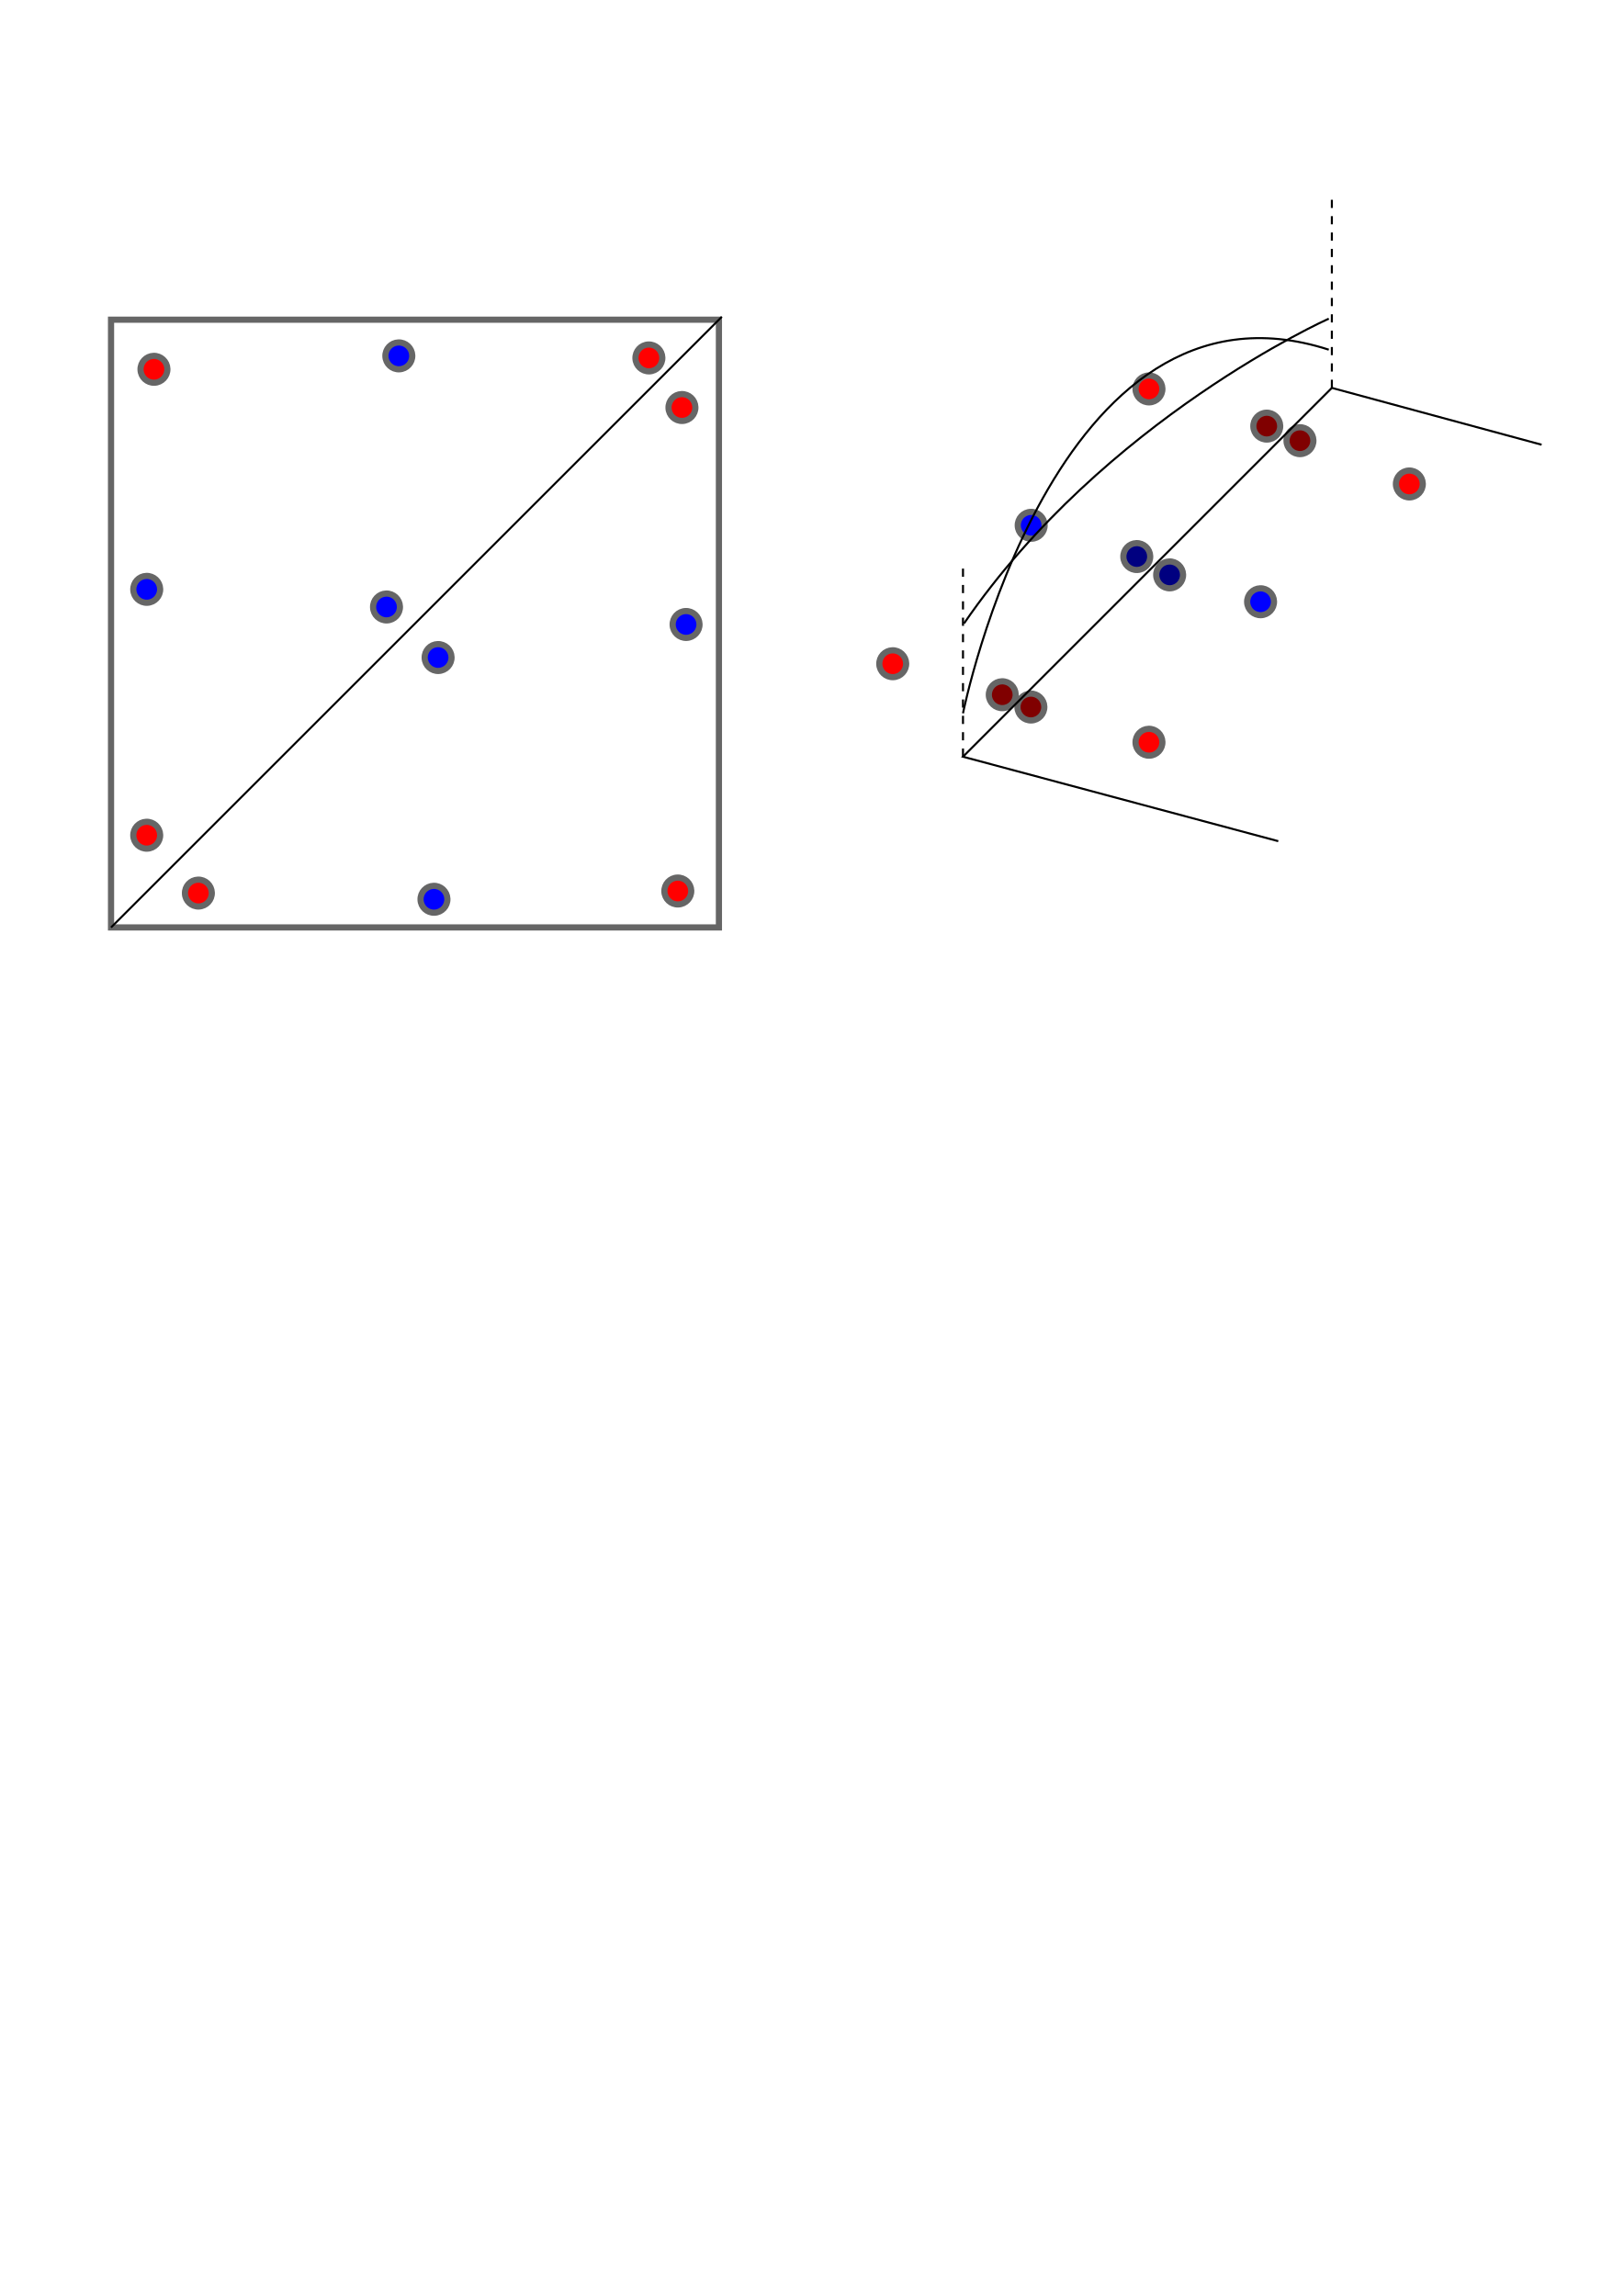
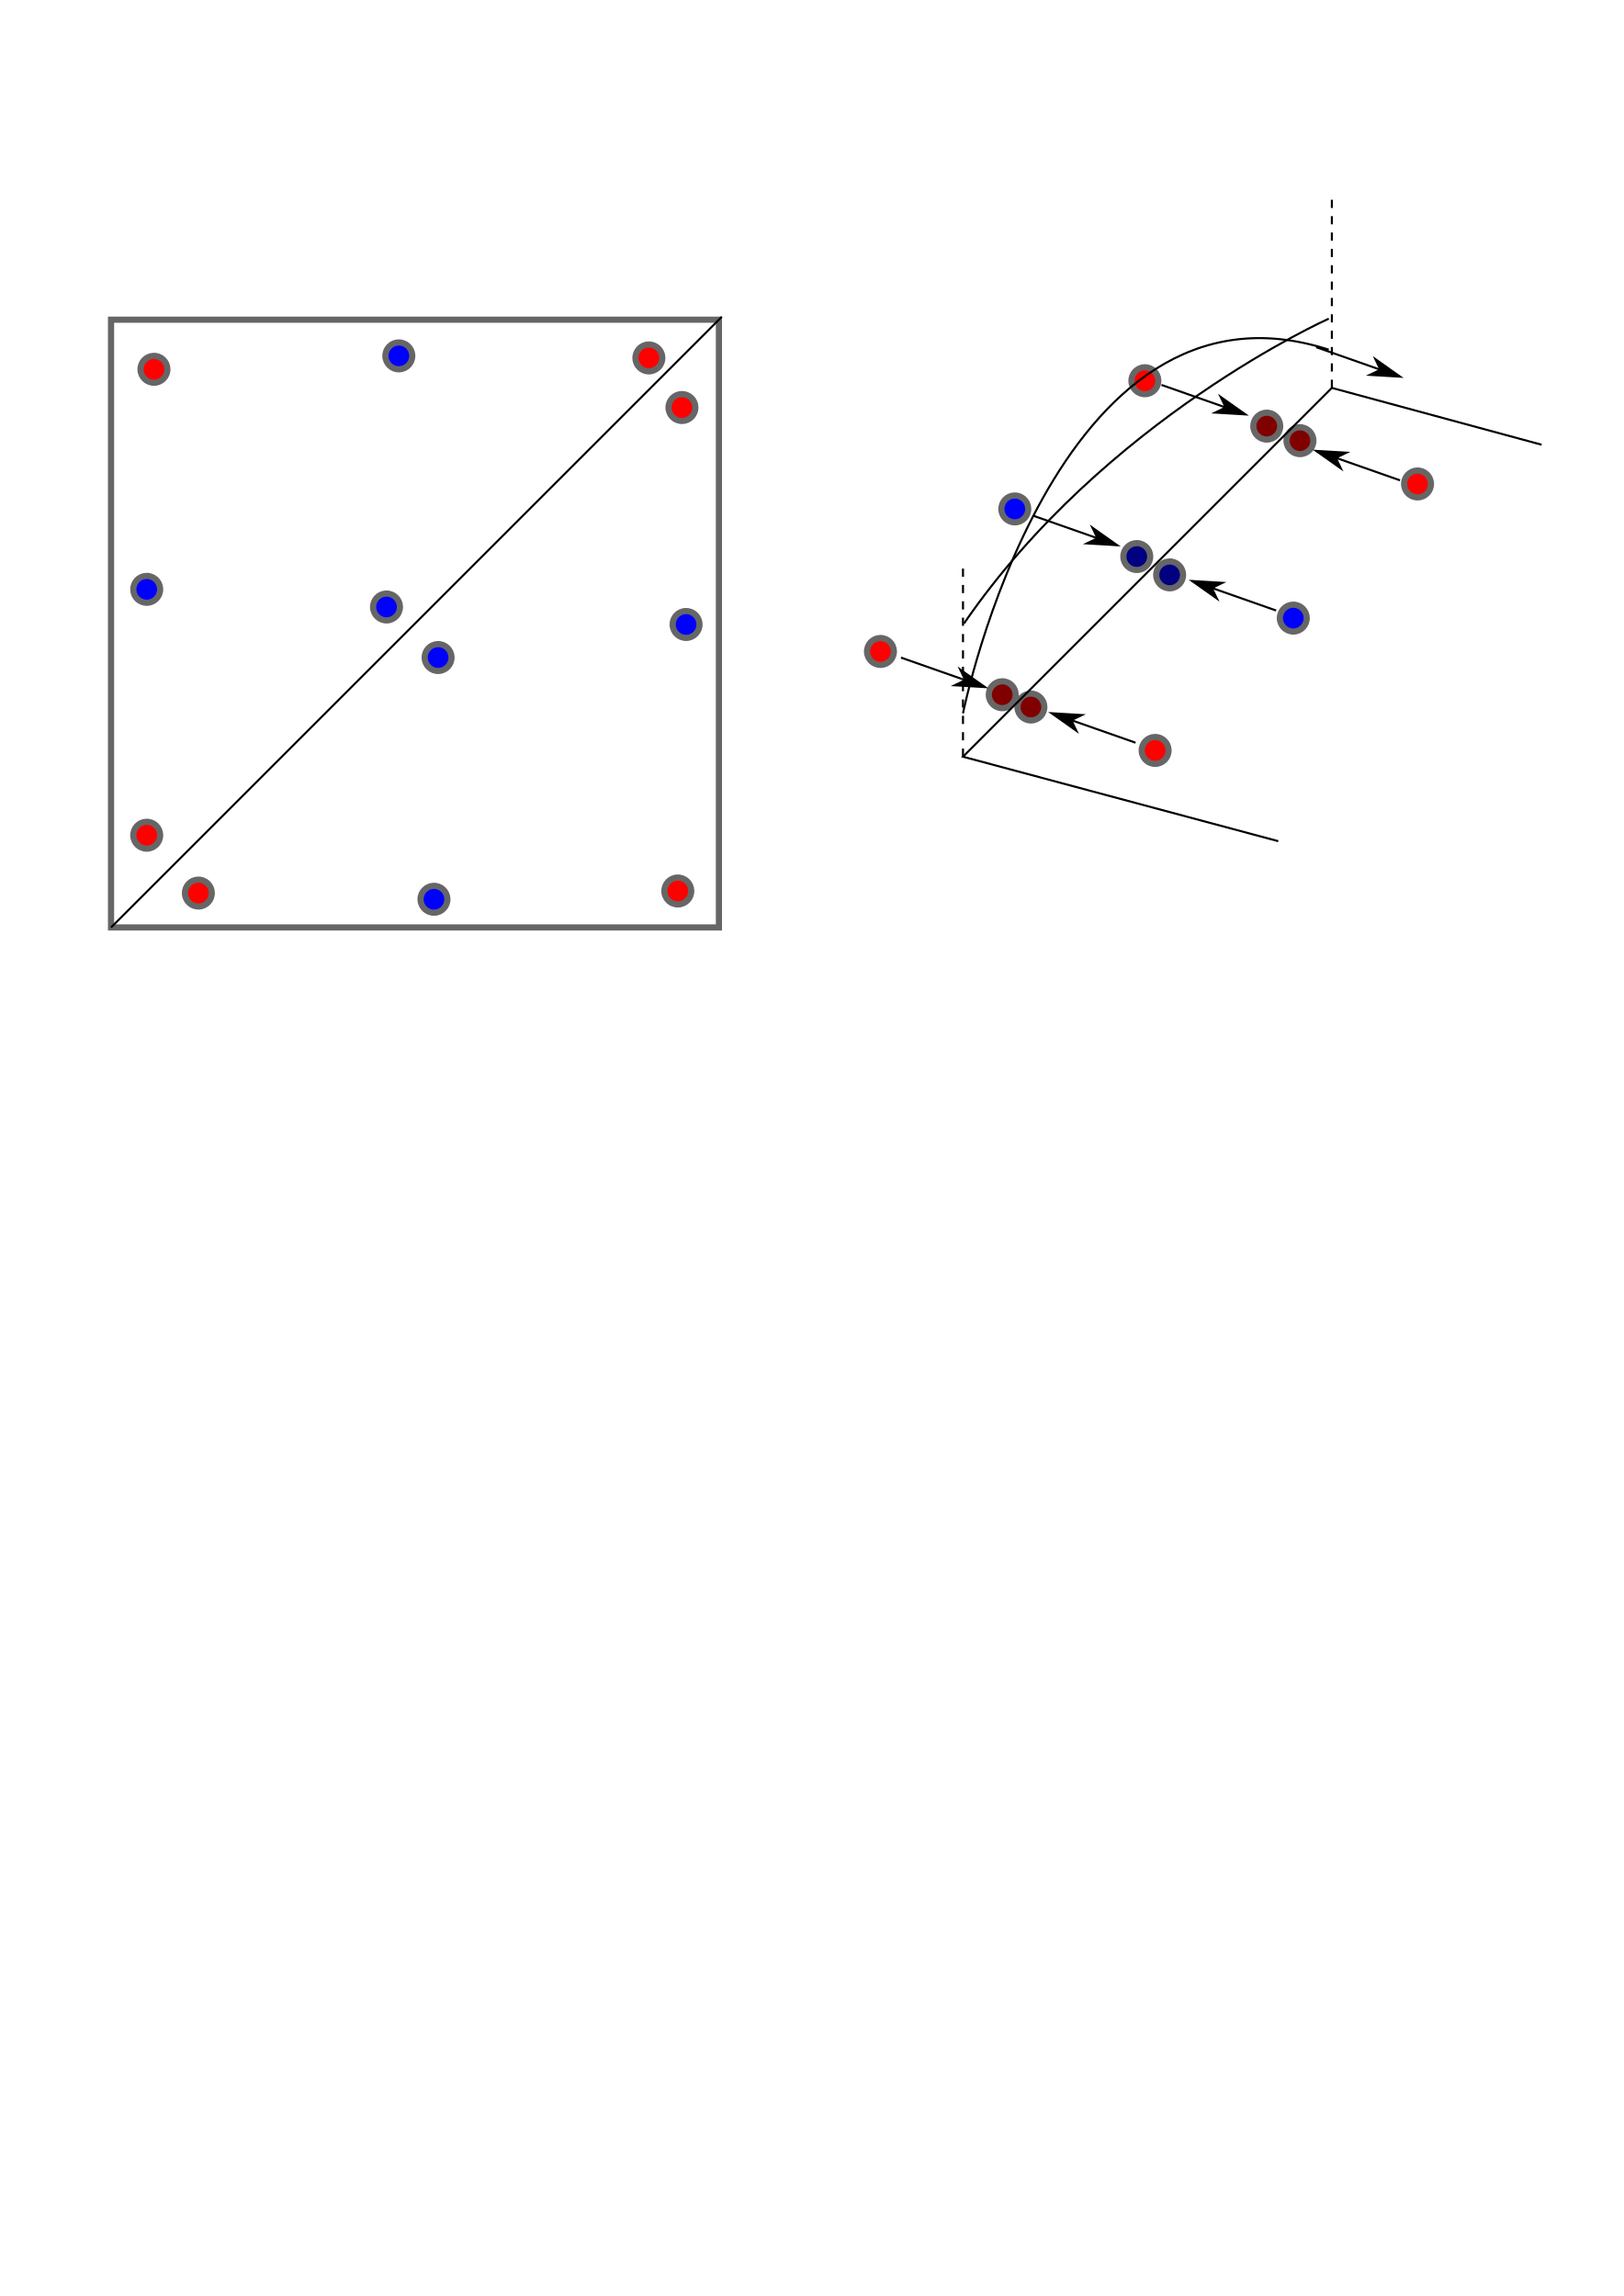
<svg xmlns="http://www.w3.org/2000/svg" width="210mm" height="297mm" viewBox="0 0 210 297" version="1.1" id="svg8">
-   <defs id="defs2" />
+   <defs id="defs2">
+     <marker orient="auto" refY="0.0" refX="0.0" id="Arrow1Lstart" style="overflow:visible">
+       <path id="path846" d="M 0.0,0.0 L 5.0,-5.0 L -12.5,0.0 L 5.0,5.0 L 0.0,0.0 z " style="fill-rule:evenodd;stroke:#000000;stroke-width:1pt;stroke-opacity:1;fill:#000000;fill-opacity:1" transform="scale(0.8) translate(12.5,0)" />
+     </marker>
+     <marker orient="auto" refY="0.0" refX="0.0" id="Arrow1Lend" style="overflow:visible;">
+       <path id="path849" d="M 0.0,0.0 L 5.0,-5.0 L -12.5,0.0 L 5.0,5.0 L 0.0,0.0 z " style="fill-rule:evenodd;stroke:#000000;stroke-width:1pt;stroke-opacity:1;fill:#000000;fill-opacity:1" transform="scale(0.8) rotate(180) translate(12.5,0)" />
+     </marker>
+     <marker orient="auto" refY="0" refX="0" id="Arrow1Lend-3" style="overflow:visible">
+       <path id="path849-6" d="M 0,0 5,-5 -12.5,0 5,5 Z" style="fill:#000000;fill-opacity:1;fill-rule:evenodd;stroke:#000000;stroke-width:1pt;stroke-opacity:1" transform="matrix(-0.8,0,0,-0.8,-10,0)" />
+     </marker>
+     <marker orient="auto" refY="0" refX="0" id="Arrow1Lend-5" style="overflow:visible">
+       <path id="path849-3" d="M 0,0 5,-5 -12.5,0 5,5 Z" style="fill:#000000;fill-opacity:1;fill-rule:evenodd;stroke:#000000;stroke-width:1pt;stroke-opacity:1" transform="matrix(-0.8,0,0,-0.8,-10,0)" />
+     </marker>
+     <marker orient="auto" refY="0" refX="0" id="Arrow1Lend-6" style="overflow:visible">
+       <path id="path849-2" d="M 0,0 5,-5 -12.5,0 5,5 Z" style="fill:#000000;fill-opacity:1;fill-rule:evenodd;stroke:#000000;stroke-width:1pt;stroke-opacity:1" transform="matrix(-0.8,0,0,-0.8,-10,0)" />
+     </marker>
+     <marker orient="auto" refY="0" refX="0" id="Arrow1Lstart-1" style="overflow:visible">
+       <path id="path846-2" d="M 0,0 5,-5 -12.5,0 5,5 Z" style="fill:#000000;fill-opacity:1;fill-rule:evenodd;stroke:#000000;stroke-width:1pt;stroke-opacity:1" transform="matrix(0.8,0,0,0.8,10,0)" />
+     </marker>
+     <marker orient="auto" refY="0" refX="0" id="Arrow1Lstart-0" style="overflow:visible">
+       <path id="path846-9" d="M 0,0 5,-5 -12.5,0 5,5 Z" style="fill:#000000;fill-opacity:1;fill-rule:evenodd;stroke:#000000;stroke-width:1pt;stroke-opacity:1" transform="matrix(0.8,0,0,0.8,10,0)" />
+     </marker>
+     <marker orient="auto" refY="0" refX="0" id="Arrow1Lstart-6" style="overflow:visible">
+       <path id="path846-0" d="M 0,0 5,-5 -12.5,0 5,5 Z" style="fill:#000000;fill-opacity:1;fill-rule:evenodd;stroke:#000000;stroke-width:1pt;stroke-opacity:1" transform="matrix(0.8,0,0,0.8,10,0)" />
+     </marker>
+   </defs>
  <g id="layer1">
    <g id="g887" transform="translate(-26.45968,-2.405426)">
      <rect y="43.756" x="40.821" height="78.619" width="78.619" id="rect815" style="opacity:1;fill:none;fill-opacity:1;stroke:#666666;stroke-width:0.8;stroke-linecap:round;stroke-miterlimit:4;stroke-dasharray:none;stroke-dashoffset:0;stroke-opacity:1" />
      <path id="path817" d="M 40.821,122.375 119.818,43.378" style="fill:none;stroke:#000000;stroke-width:0.265px;stroke-linecap:butt;stroke-linejoin:miter;stroke-opacity:1" />
      <path d="m 44.635,50.237 a 1.737,1.737 0 0 1 1.675,-1.797 1.737,1.737 0 0 1 1.797,1.674 1.737,1.737 0 0 1 -1.673,1.798 1.737,1.737 0 0 1 -1.799,-1.672" id="path819" style="opacity:1;fill:#ff0000;fill-opacity:1;stroke:#666666;stroke-width:0.8;stroke-linecap:round;stroke-miterlimit:4;stroke-dasharray:none;stroke-dashoffset:0;stroke-opacity:1" />
      <path d="m 43.7,110.506 a 1.737,1.737 0 0 1 1.675,-1.797 1.737,1.737 0 0 1 1.797,1.674 1.737,1.737 0 0 1 -1.673,1.798 1.737,1.737 0 0 1 -1.799,-1.672" id="path819-3" style="opacity:1;fill:#ff0000;fill-opacity:1;stroke:#666666;stroke-width:0.8;stroke-linecap:round;stroke-miterlimit:4;stroke-dasharray:none;stroke-dashoffset:0;stroke-opacity:1" />
      <path d="m 108.646,48.767 a 1.737,1.737 0 0 1 1.675,-1.797 1.737,1.737 0 0 1 1.797,1.674 1.737,1.737 0 0 1 -1.673,1.798 1.737,1.737 0 0 1 -1.799,-1.672" id="path819-6" style="opacity:1;fill:#ff0000;fill-opacity:1;stroke:#666666;stroke-width:0.8;stroke-linecap:round;stroke-miterlimit:4;stroke-dasharray:none;stroke-dashoffset:0;stroke-opacity:1" />
      <path d="m 112.922,55.181 a 1.737,1.737 0 0 1 1.675,-1.797 1.737,1.737 0 0 1 1.797,1.674 1.737,1.737 0 0 1 -1.673,1.798 1.737,1.737 0 0 1 -1.799,-1.672" id="path819-7" style="opacity:1;fill:#ff0000;fill-opacity:1;stroke:#666666;stroke-width:0.8;stroke-linecap:round;stroke-miterlimit:4;stroke-dasharray:none;stroke-dashoffset:0;stroke-opacity:1" />
      <path d="m 50.381,117.99 a 1.737,1.737 0 0 1 1.675,-1.797 1.737,1.737 0 0 1 1.797,1.674 1.737,1.737 0 0 1 -1.673,1.798 1.737,1.737 0 0 1 -1.799,-1.672" id="path819-5" style="opacity:1;fill:#ff0000;fill-opacity:1;stroke:#666666;stroke-width:0.8;stroke-linecap:round;stroke-miterlimit:4;stroke-dasharray:none;stroke-dashoffset:0;stroke-opacity:1" />
      <path d="m 112.388,117.723 a 1.737,1.737 0 0 1 1.675,-1.797 1.737,1.737 0 0 1 1.797,1.674 1.737,1.737 0 0 1 -1.673,1.798 1.737,1.737 0 0 1 -1.799,-1.672" id="path819-35" style="opacity:1;fill:#ff0000;fill-opacity:1;stroke:#666666;stroke-width:0.8;stroke-linecap:round;stroke-miterlimit:4;stroke-dasharray:none;stroke-dashoffset:0;stroke-opacity:1" />
      <path d="m 76.306,48.5 a 1.737,1.737 0 0 1 1.675,-1.797 1.737,1.737 0 0 1 1.797,1.674 1.737,1.737 0 0 1 -1.673,1.798 1.737,1.737 0 0 1 -1.799,-1.672" id="path819-60" style="opacity:1;fill:#0000ff;fill-opacity:1;stroke:#666666;stroke-width:0.8;stroke-linecap:round;stroke-miterlimit:4;stroke-dasharray:none;stroke-dashoffset:0;stroke-opacity:1" />
      <path d="m 43.7,78.701 a 1.737,1.737 0 0 1 1.675,-1.797 1.737,1.737 0 0 1 1.797,1.674 1.737,1.737 0 0 1 -1.673,1.798 1.737,1.737 0 0 1 -1.799,-1.672" id="path819-62" style="opacity:1;fill:#0000ff;fill-opacity:1;stroke:#666666;stroke-width:0.8;stroke-linecap:round;stroke-miterlimit:4;stroke-dasharray:none;stroke-dashoffset:0;stroke-opacity:1" />
      <path d="m 74.713,80.982 a 1.737,1.737 0 0 1 1.675,-1.797 1.737,1.737 0 0 1 1.797,1.674 1.737,1.737 0 0 1 -1.673,1.798 1.737,1.737 0 0 1 -1.799,-1.672" id="path819-62-6" style="opacity:1;fill:#0000ff;fill-opacity:1;stroke:#666666;stroke-width:0.8;stroke-linecap:round;stroke-miterlimit:4;stroke-dasharray:none;stroke-dashoffset:0;stroke-opacity:1" />
      <path d="m 80.85,118.792 a 1.737,1.737 0 0 1 1.675,-1.797 1.737,1.737 0 0 1 1.797,1.674 1.737,1.737 0 0 1 -1.673,1.798 A 1.737,1.737 0 0 1 80.85,118.795" id="path819-62-1" style="opacity:1;fill:#0000ff;fill-opacity:1;stroke:#666666;stroke-width:0.8;stroke-linecap:round;stroke-miterlimit:4;stroke-dasharray:none;stroke-dashoffset:0;stroke-opacity:1" />
      <path d="m 81.385,87.521 a 1.737,1.737 0 0 1 1.675,-1.797 1.737,1.737 0 0 1 1.797,1.674 1.737,1.737 0 0 1 -1.673,1.798 1.737,1.737 0 0 1 -1.799,-1.672" id="path819-62-8" style="opacity:1;fill:#0000ff;fill-opacity:1;stroke:#666666;stroke-width:0.8;stroke-linecap:round;stroke-miterlimit:4;stroke-dasharray:none;stroke-dashoffset:0;stroke-opacity:1" />
      <path d="m 113.457,83.245 a 1.737,1.737 0 0 1 1.675,-1.797 1.737,1.737 0 0 1 1.797,1.674 1.737,1.737 0 0 1 -1.673,1.798 1.737,1.737 0 0 1 -1.799,-1.672" id="path819-62-7" style="opacity:1;fill:#0000ff;fill-opacity:1;stroke:#666666;stroke-width:0.8;stroke-linecap:round;stroke-miterlimit:4;stroke-dasharray:none;stroke-dashoffset:0;stroke-opacity:1" />
      <path d="m 192.852,59.469 a 1.737,1.737 0 0 1 1.675,-1.797 1.737,1.737 0 0 1 1.797,1.674 1.737,1.737 0 0 1 -1.673,1.798 1.737,1.737 0 0 1 -1.799,-1.672" id="path819-7-9" style="opacity:1;fill:#800000;fill-opacity:1;stroke:#666666;stroke-width:0.8;stroke-linecap:round;stroke-miterlimit:4;stroke-dasharray:none;stroke-dashoffset:0;stroke-opacity:1" />
      <path d="m 158.053,93.923 a 1.737,1.737 0 0 1 1.675,-1.797 1.737,1.737 0 0 1 1.797,1.674 1.737,1.737 0 0 1 -1.673,1.798 1.737,1.737 0 0 1 -1.799,-1.672" id="path819-7-2" style="opacity:1;fill:#800000;fill-opacity:1;stroke:#666666;stroke-width:0.8;stroke-linecap:round;stroke-miterlimit:4;stroke-dasharray:none;stroke-dashoffset:0;stroke-opacity:1" />
      <path d="m 154.349,92.332 a 1.737,1.737 0 0 1 1.675,-1.797 1.737,1.737 0 0 1 1.797,1.674 1.737,1.737 0 0 1 -1.673,1.798 1.737,1.737 0 0 1 -1.799,-1.672" id="path819-7-0" style="opacity:1;fill:#800000;fill-opacity:1;stroke:#666666;stroke-width:0.8;stroke-linecap:round;stroke-miterlimit:4;stroke-dasharray:none;stroke-dashoffset:0;stroke-opacity:1" />
      <path d="m 188.56,57.587 a 1.737,1.737 0 0 1 1.675,-1.797 1.737,1.737 0 0 1 1.797,1.674 1.737,1.737 0 0 1 -1.673,1.798 1.737,1.737 0 0 1 -1.799,-1.672" id="path819-7-23" style="opacity:1;fill:#800000;fill-opacity:1;stroke:#666666;stroke-width:0.8;stroke-linecap:round;stroke-miterlimit:4;stroke-dasharray:none;stroke-dashoffset:0;stroke-opacity:1" />
      <path d="m 171.748,74.459 a 1.737,1.737 0 0 1 1.675,-1.797 1.737,1.737 0 0 1 1.797,1.674 1.737,1.737 0 0 1 -1.673,1.798 1.737,1.737 0 0 1 -1.799,-1.672" id="path819-7-7" style="opacity:1;fill:#000080;fill-opacity:1;stroke:#666666;stroke-width:0.8;stroke-linecap:round;stroke-miterlimit:4;stroke-dasharray:none;stroke-dashoffset:0;stroke-opacity:1" />
      <path d="m 175.998,76.83 a 1.737,1.737 0 0 1 1.675,-1.797 1.737,1.737 0 0 1 1.797,1.674 1.737,1.737 0 0 1 -1.673,1.798 1.737,1.737 0 0 1 -1.799,-1.672" id="path819-7-7-5" style="opacity:1;fill:#000080;fill-opacity:1;stroke:#666666;stroke-width:0.8;stroke-linecap:round;stroke-miterlimit:4;stroke-dasharray:none;stroke-dashoffset:0;stroke-opacity:1" />
-       <path d="m 173.325,52.776 a 1.737,1.737 0 0 1 1.675,-1.797 1.737,1.737 0 0 1 1.797,1.674 1.737,1.737 0 0 1 -1.673,1.798 1.737,1.737 0 0 1 -1.799,-1.672" id="path819-7-23-9" style="opacity:1;fill:#ff0000;fill-opacity:1;stroke:#666666;stroke-width:0.8;stroke-linecap:round;stroke-miterlimit:4;stroke-dasharray:none;stroke-dashoffset:0;stroke-opacity:1" />
-       <path d="m 207.001,65.07 a 1.737,1.737 0 0 1 1.675,-1.797 1.737,1.737 0 0 1 1.797,1.674 1.737,1.737 0 0 1 -1.673,1.798 1.737,1.737 0 0 1 -1.799,-1.672" id="path819-7-23-2" style="opacity:1;fill:#ff0000;fill-opacity:1;stroke:#666666;stroke-width:0.8;stroke-linecap:round;stroke-miterlimit:4;stroke-dasharray:none;stroke-dashoffset:0;stroke-opacity:1" />
-       <path d="m 140.184,88.323 a 1.737,1.737 0 0 1 1.675,-1.797 1.737,1.737 0 0 1 1.797,1.674 1.737,1.737 0 0 1 -1.673,1.798 1.737,1.737 0 0 1 -1.799,-1.672" id="path819-7-23-28" style="opacity:1;fill:#ff0000;fill-opacity:1;stroke:#666666;stroke-width:0.8;stroke-linecap:round;stroke-miterlimit:4;stroke-dasharray:none;stroke-dashoffset:0;stroke-opacity:1" />
-       <path d="m 173.325,98.479 a 1.737,1.737 0 0 1 1.675,-1.797 1.737,1.737 0 0 1 1.797,1.674 1.737,1.737 0 0 1 -1.673,1.798 1.737,1.737 0 0 1 -1.799,-1.672" id="path819-7-23-97" style="opacity:1;fill:#ff0000;fill-opacity:1;stroke:#666666;stroke-width:0.8;stroke-linecap:round;stroke-miterlimit:4;stroke-dasharray:none;stroke-dashoffset:0;stroke-opacity:1" />
-       <path d="m 187.758,80.305 a 1.737,1.737 0 0 1 1.675,-1.797 1.737,1.737 0 0 1 1.797,1.674 1.737,1.737 0 0 1 -1.673,1.798 1.737,1.737 0 0 1 -1.799,-1.672" id="path819-7-7-5-3" style="opacity:1;fill:#0000ff;fill-opacity:1;stroke:#666666;stroke-width:0.8;stroke-linecap:round;stroke-miterlimit:4;stroke-dasharray:none;stroke-dashoffset:0;stroke-opacity:1" />
-       <path d="m 158.091,70.416 a 1.737,1.737 0 0 1 1.675,-1.797 1.737,1.737 0 0 1 1.797,1.674 1.737,1.737 0 0 1 -1.673,1.798 1.737,1.737 0 0 1 -1.799,-1.672" id="path819-7-7-5-6" style="opacity:1;fill:#0000ff;fill-opacity:1;stroke:#666666;stroke-width:0.8;stroke-linecap:round;stroke-miterlimit:4;stroke-dasharray:none;stroke-dashoffset:0;stroke-opacity:1" />
+       <path d="m 172.796,51.718 a 1.737,1.737 0 0 1 1.675,-1.797 1.737,1.737 0 0 1 1.797,1.674 1.737,1.737 0 0 1 -1.673,1.798 1.737,1.737 0 0 1 -1.799,-1.672" id="path819-7-23-9" style="opacity:1;fill:#ff0000;fill-opacity:1;stroke:#666666;stroke-width:0.8;stroke-linecap:round;stroke-miterlimit:4;stroke-dasharray:none;stroke-dashoffset:0;stroke-opacity:1" />
+       <path d="m 208.06,65.07 a 1.737,1.737 0 0 1 1.675,-1.797 1.737,1.737 0 0 1 1.797,1.674 1.737,1.737 0 0 1 -1.673,1.798 1.737,1.737 0 0 1 -1.799,-1.672" id="path819-7-23-2" style="opacity:1;fill:#ff0000;fill-opacity:1;stroke:#666666;stroke-width:0.8;stroke-linecap:round;stroke-miterlimit:4;stroke-dasharray:none;stroke-dashoffset:0;stroke-opacity:1" />
+       <path d="m 138.596,86.735 a 1.737,1.737 0 0 1 1.675,-1.797 1.737,1.737 0 0 1 1.797,1.674 1.737,1.737 0 0 1 -1.673,1.798 1.737,1.737 0 0 1 -1.799,-1.672" id="path819-7-23-28" style="opacity:1;fill:#ff0000;fill-opacity:1;stroke:#666666;stroke-width:0.8;stroke-linecap:round;stroke-miterlimit:4;stroke-dasharray:none;stroke-dashoffset:0;stroke-opacity:1" />
+       <path d="m 174.122,99.537 a 1.737,1.737 0 0 1 1.675,-1.797 1.737,1.737 0 0 1 1.797,1.674 1.737,1.737 0 0 1 -1.673,1.798 1.737,1.737 0 0 1 -1.799,-1.672" id="path819-7-23-97" style="opacity:1;fill:#ff0000;fill-opacity:1;stroke:#666666;stroke-width:0.8;stroke-linecap:round;stroke-miterlimit:4;stroke-dasharray:none;stroke-dashoffset:0;stroke-opacity:1" />
+       <path d="m 191.991,82.421 a 1.737,1.737 0 0 1 1.675,-1.797 1.737,1.737 0 0 1 1.797,1.674 1.737,1.737 0 0 1 -1.673,1.798 1.737,1.737 0 0 1 -1.799,-1.672" id="path819-7-7-5-3" style="opacity:1;fill:#0000ff;fill-opacity:1;stroke:#666666;stroke-width:0.8;stroke-linecap:round;stroke-miterlimit:4;stroke-dasharray:none;stroke-dashoffset:0;stroke-opacity:1" />
+       <path d="m 155.974,68.299 a 1.737,1.737 0 0 1 1.675,-1.797 1.737,1.737 0 0 1 1.797,1.674 1.737,1.737 0 0 1 -1.673,1.798 1.737,1.737 0 0 1 -1.799,-1.672" id="path819-7-7-5-6" style="opacity:1;fill:#0000ff;fill-opacity:1;stroke:#666666;stroke-width:0.8;stroke-linecap:round;stroke-miterlimit:4;stroke-dasharray:none;stroke-dashoffset:0;stroke-opacity:1" />
      <path style="fill:none;stroke:#000000;stroke-width:0.265px;stroke-linecap:butt;stroke-linejoin:miter;stroke-opacity:1" d="M 151.141,83.051 C 169.315,56.591 198.314,43.628 198.314,43.628" id="path1111" />
      <path style="fill:none;stroke:#000000;stroke-width:0.265px;stroke-linecap:butt;stroke-linejoin:miter;stroke-opacity:1" d="m 198.314,47.638 c -35.547,-11.493 -47.307,47.039 -47.307,47.039" id="path1113" />
    </g>
    <path style="fill:none;stroke:#000000;stroke-width:0.265px;stroke-linecap:butt;stroke-linejoin:miter;stroke-opacity:1" d="m 199.383,57.527 -27.128,-7.35 -47.708,47.708 40.777,10.926" id="path1001" />
    <path style="fill:none;stroke:#000000;stroke-width:0.265;stroke-linecap:butt;stroke-linejoin:miter;stroke-opacity:1;stroke-miterlimit:4;stroke-dasharray:1.058,1.058;stroke-dashoffset:0" d="M 124.548,97.884 V 73.295" id="path1115" />
    <path style="fill:none;stroke:#000000;stroke-width:0.265;stroke-linecap:butt;stroke-linejoin:miter;stroke-miterlimit:4;stroke-dasharray:1.058, 1.058;stroke-dashoffset:0;stroke-opacity:1" d="M 172.255,50.177 V 25.588" id="path1115-1" />
+     <path style="fill:none;stroke:#000000;stroke-width:0.265;stroke-linecap:butt;stroke-linejoin:miter;stroke-miterlimit:4;stroke-dasharray:none;stroke-opacity:1;marker-end:url(#Arrow1Lend)" d="M 146.866,96.074 136.04,92.272" id="path844" />
+     <path style="fill:none;stroke:#000000;stroke-width:0.265;stroke-linecap:butt;stroke-linejoin:miter;stroke-miterlimit:4;stroke-dasharray:none;stroke-opacity:1;marker-end:url(#Arrow1Lend-3)" d="M 165.04,78.972 154.215,75.17" id="path844-7" />
+     <path style="fill:none;stroke:#000000;stroke-width:0.265;stroke-linecap:butt;stroke-linejoin:miter;stroke-miterlimit:4;stroke-dasharray:none;stroke-opacity:1;marker-end:url(#Arrow1Lend-5)" d="M 181.071,62.136 170.245,58.334" id="path844-5" />
+     <path style="fill:none;stroke:#000000;stroke-width:0.265;stroke-linecap:butt;stroke-linejoin:miter;stroke-miterlimit:4;stroke-dasharray:none;stroke-opacity:1;marker-end:;marker-start:url(#Arrow1Lstart)" d="M 127.36,88.868 116.535,85.066" id="path844-9" />
+     <path style="fill:none;stroke:#000000;stroke-width:0.265;stroke-linecap:butt;stroke-linejoin:miter;stroke-miterlimit:4;stroke-dasharray:none;stroke-opacity:1;marker-start:url(#Arrow1Lstart-1)" d="M 144.456,70.513 133.63,66.71" id="path844-9-7" />
+     <path style="fill:none;stroke:#000000;stroke-width:0.265;stroke-linecap:butt;stroke-linejoin:miter;stroke-miterlimit:4;stroke-dasharray:none;stroke-opacity:1;marker-start:url(#Arrow1Lstart-0)" d="M 181.055,48.714 170.23,44.912" id="path844-9-3" />
+     <path style="fill:none;stroke:#000000;stroke-width:0.265;stroke-linecap:butt;stroke-linejoin:miter;stroke-miterlimit:4;stroke-dasharray:none;stroke-opacity:1;marker-start:url(#Arrow1Lstart-6)" d="M 161.042,53.594 150.216,49.792" id="path844-9-6" />
  </g>
</svg>
